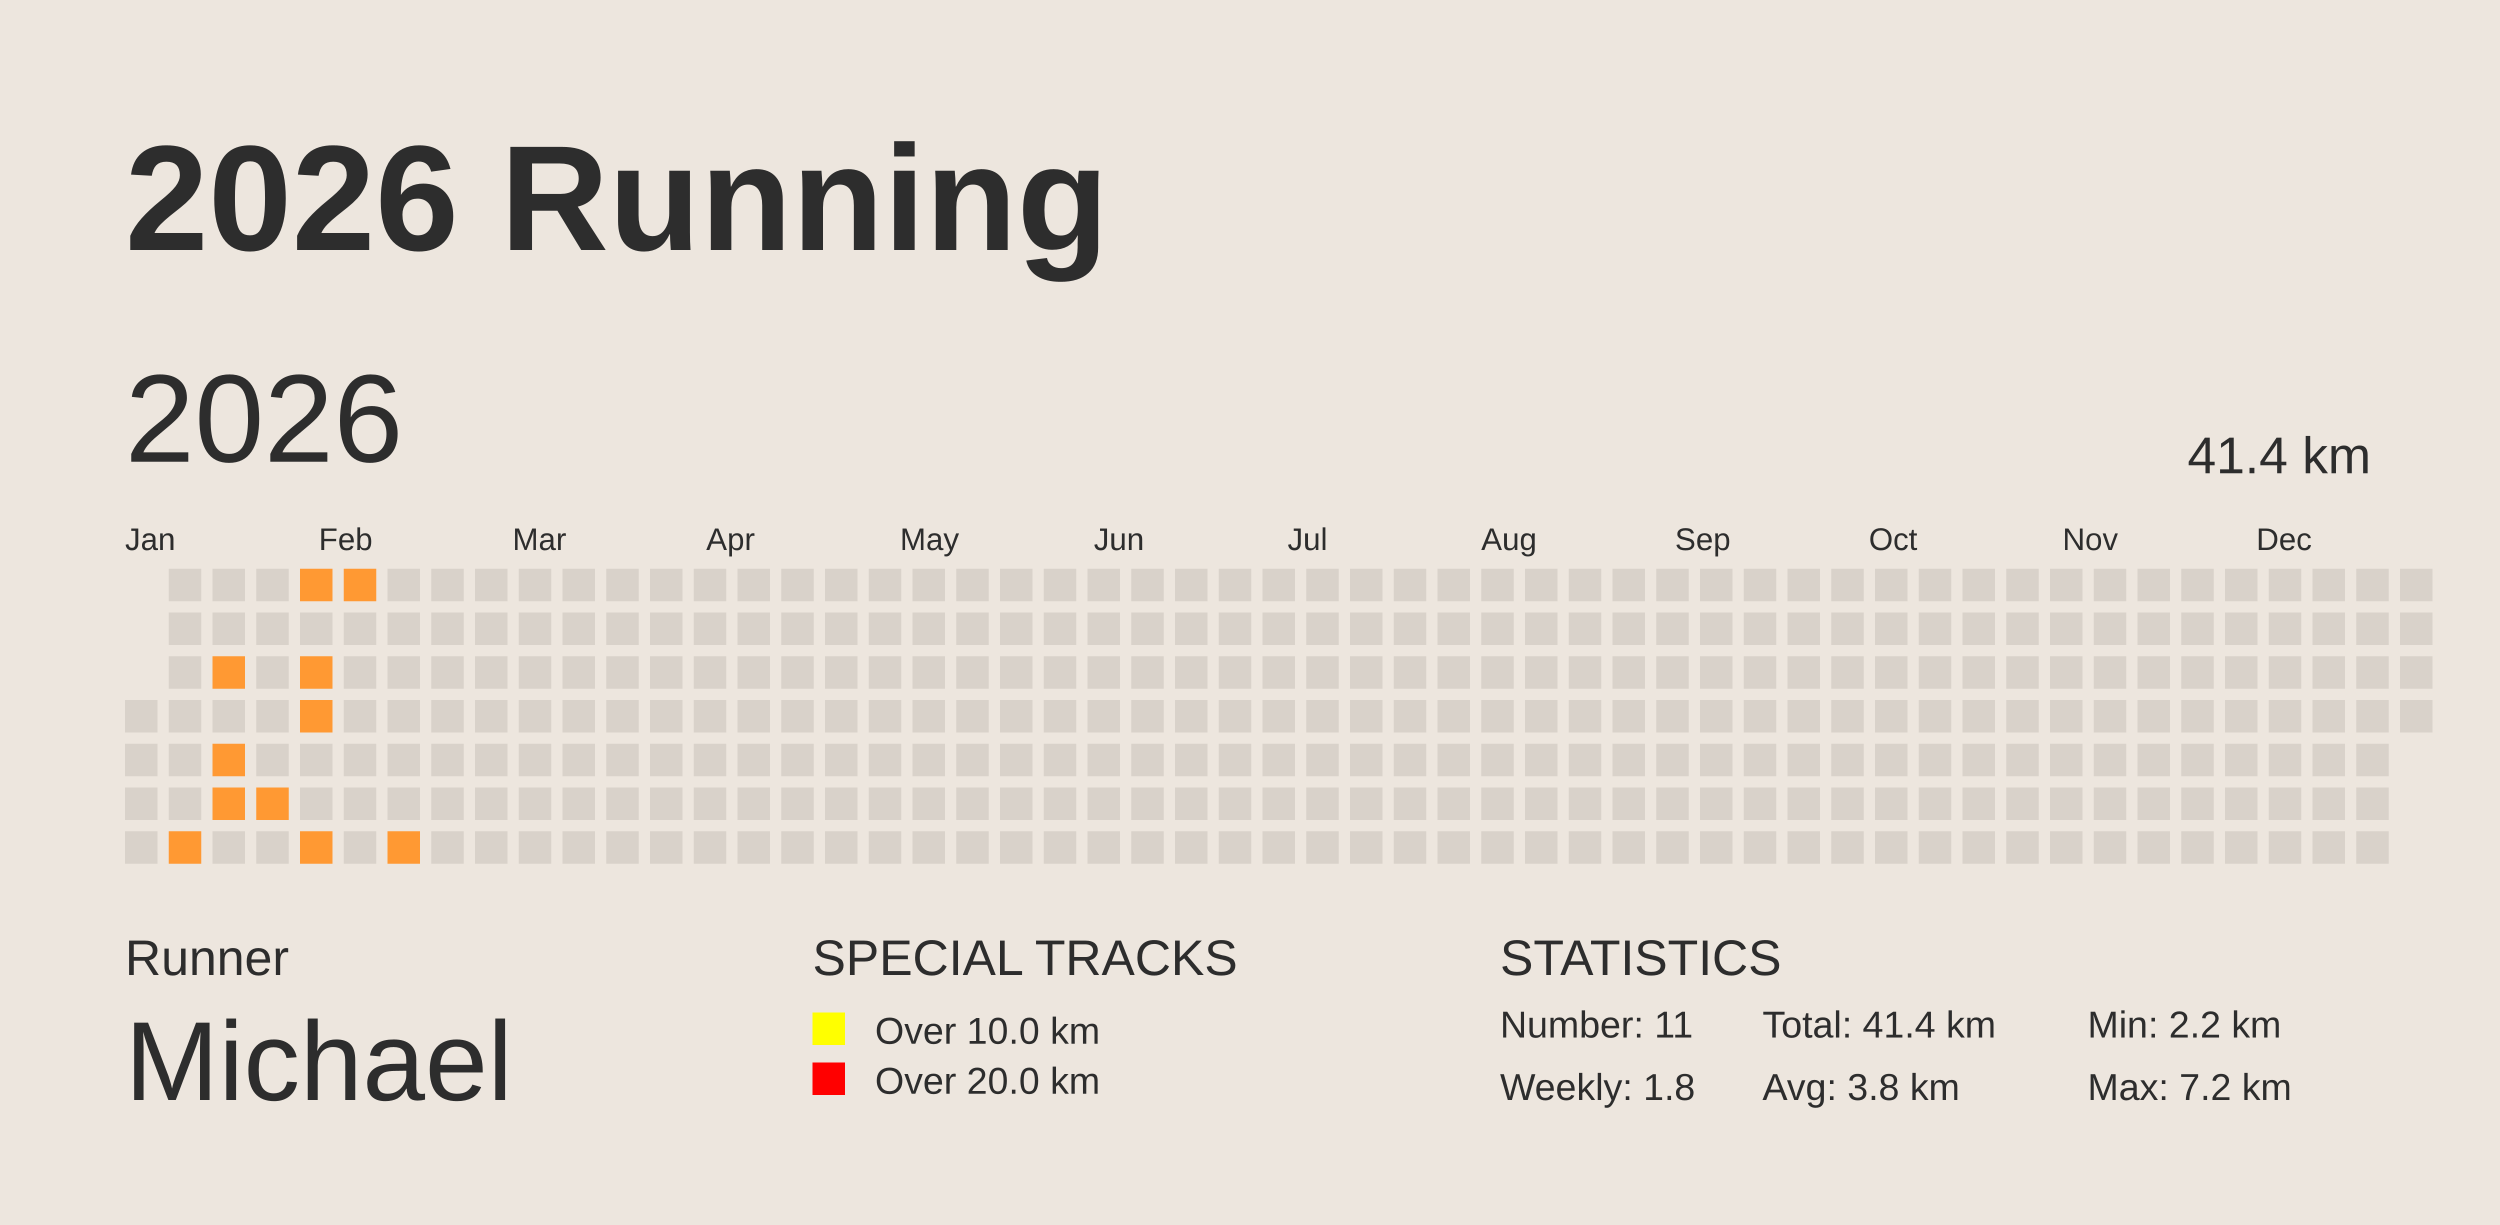
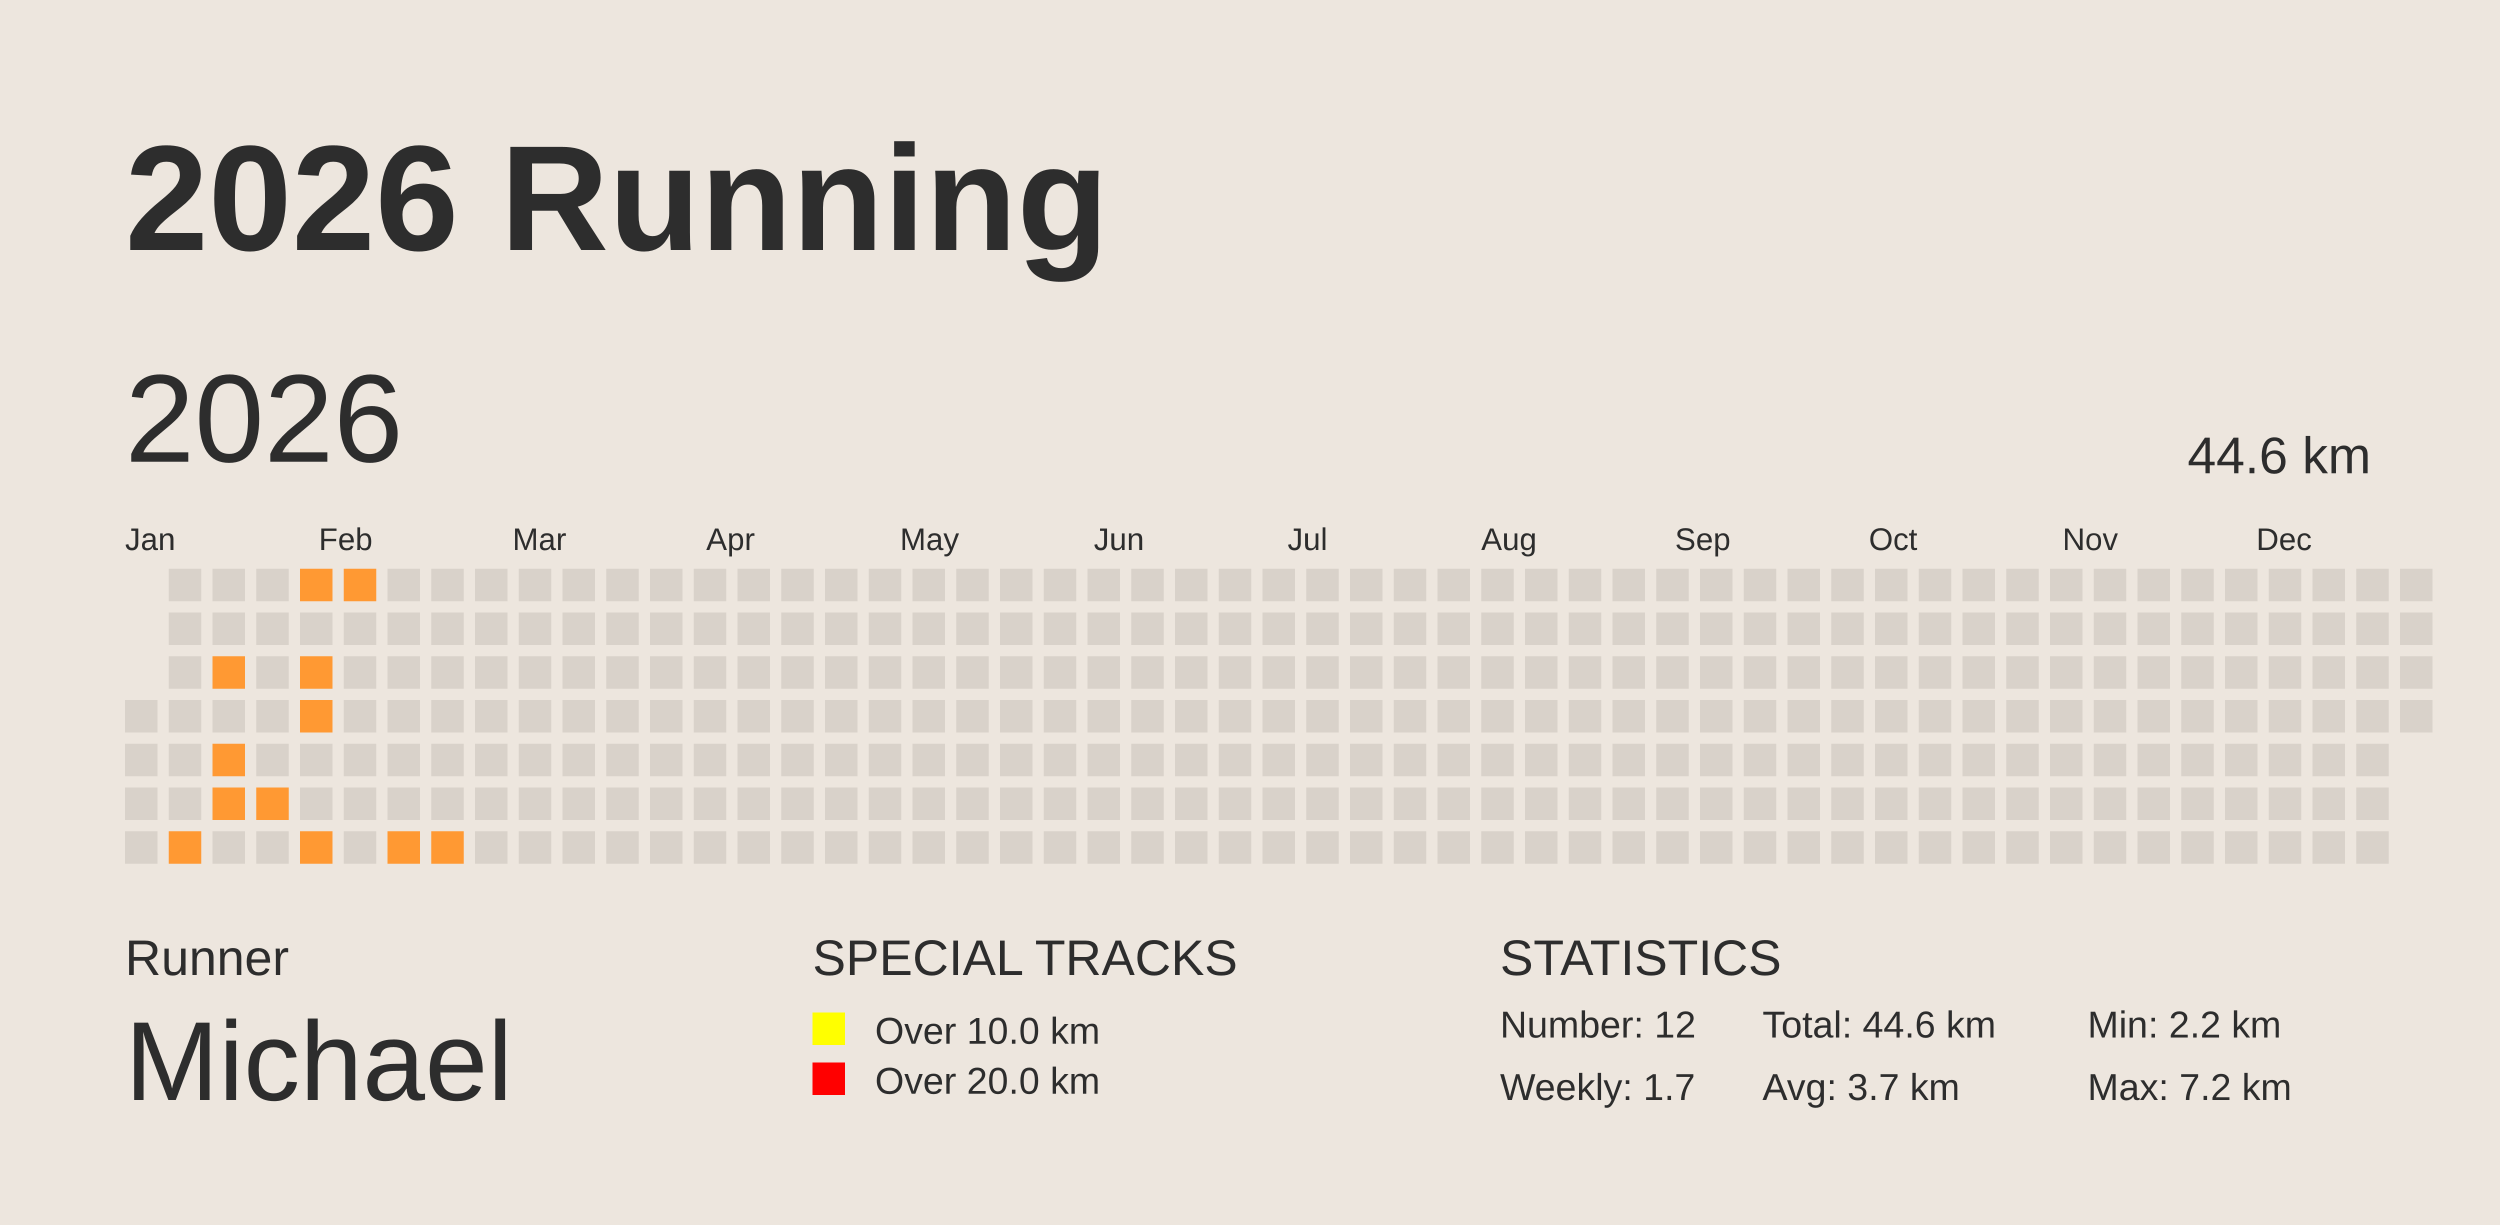
<svg xmlns="http://www.w3.org/2000/svg" baseProfile="full" height="98mm" version="1.1" viewBox="0,0,200,98" width="200mm">
  <defs />
  <rect fill="#EDE6DE" height="98" width="200" x="0" y="0" />
  <text fill="#2D2D2D" style="font-size:12px; font-family:Arial; font-weight:bold;" x="10" y="20">2026 Running</text>
  <text fill="#2D2D2D" style="font-size:4px; font-family:Arial" x="10" y="78">Runner</text>
  <text fill="#2D2D2D" style="font-size:9px; font-family:Arial" x="10" y="88">Michael</text>
  <text fill="#2D2D2D" style="font-size:4px; font-family:Arial" x="65" y="78">SPECIAL TRACKS</text>
  <rect fill="yellow" height="2.6" width="2.6" x="65" y="81" />
  <text fill="#2D2D2D" style="font-size:3px; font-family:Arial" x="70" y="83.5">Over 10.0 km</text>
  <rect fill="red" height="2.6" width="2.6" x="65" y="85" />
  <text fill="#2D2D2D" style="font-size:3px; font-family:Arial" x="70" y="87.5">Over 20.0 km</text>
  <text fill="#2D2D2D" style="font-size:4px; font-family:Arial" x="120" y="78">STATISTICS</text>
-   <text fill="#2D2D2D" style="font-size:3px; font-family:Arial" x="120" y="83">Number: 11</text>
-   <text fill="#2D2D2D" style="font-size:3px; font-family:Arial" x="120" y="88">Weekly: 1.8</text>
-   <text fill="#2D2D2D" style="font-size:3px; font-family:Arial" x="141" y="83">Total: 41.4 km</text>
-   <text fill="#2D2D2D" style="font-size:3px; font-family:Arial" x="141" y="88">Avg: 3.8 km</text>
+   <text fill="#2D2D2D" style="font-size:3px; font-family:Arial" x="120" y="83">Number: 12</text>
+   <text fill="#2D2D2D" style="font-size:3px; font-family:Arial" x="120" y="88">Weekly: 1.7</text>
+   <text fill="#2D2D2D" style="font-size:3px; font-family:Arial" x="141" y="83">Total: 44.6 km</text>
+   <text fill="#2D2D2D" style="font-size:3px; font-family:Arial" x="141" y="88">Avg: 3.7 km</text>
  <text fill="#2D2D2D" style="font-size:3px; font-family:Arial" x="167" y="83">Min: 2.2 km</text>
  <text fill="#2D2D2D" style="font-size:3px; font-family:Arial" x="167" y="88">Max: 7.2 km</text>
  <text dominant-baseline="hanging" fill="#2D2D2D" style="font-size:10.0px; font-family:Arial;" x="10" y="30">2026</text>
-   <text dominant-baseline="hanging" fill="#2D2D2D" style="font-size:4.125px; font-family:Arial;" x="175" y="35">41.4 km</text>
+   <text dominant-baseline="hanging" fill="#2D2D2D" style="font-size:4.125px; font-family:Arial;" x="175" y="35">44.6 km</text>
  <text fill="#2D2D2D" style="font-size:2.5px; font-family:Arial" x="10.0" y="44">Jan</text>
  <text fill="#2D2D2D" style="font-size:2.5px; font-family:Arial" x="25.5" y="44">Feb</text>
  <text fill="#2D2D2D" style="font-size:2.5px; font-family:Arial" x="41.0" y="44">Mar</text>
  <text fill="#2D2D2D" style="font-size:2.5px; font-family:Arial" x="56.5" y="44">Apr</text>
  <text fill="#2D2D2D" style="font-size:2.5px; font-family:Arial" x="72.0" y="44">May</text>
  <text fill="#2D2D2D" style="font-size:2.5px; font-family:Arial" x="87.5" y="44">Jun</text>
  <text fill="#2D2D2D" style="font-size:2.5px; font-family:Arial" x="103.0" y="44">Jul</text>
  <text fill="#2D2D2D" style="font-size:2.5px; font-family:Arial" x="118.5" y="44">Aug</text>
  <text fill="#2D2D2D" style="font-size:2.5px; font-family:Arial" x="134.0" y="44">Sep</text>
  <text fill="#2D2D2D" style="font-size:2.5px; font-family:Arial" x="149.5" y="44">Oct</text>
  <text fill="#2D2D2D" style="font-size:2.5px; font-family:Arial" x="165.0" y="44">Nov</text>
  <text fill="#2D2D2D" style="font-size:2.5px; font-family:Arial" x="180.5" y="44">Dec</text>
  <rect fill="#D9D2CA" height="2.6" width="2.6" x="10.0" y="56.0" />
  <rect fill="#D9D2CA" height="2.6" width="2.6" x="10.0" y="59.5" />
  <rect fill="#D9D2CA" height="2.6" width="2.6" x="10.0" y="63.0" />
  <rect fill="#D9D2CA" height="2.6" width="2.6" x="10.0" y="66.5" />
  <rect fill="#D9D2CA" height="2.6" width="2.6" x="13.5" y="45.5" />
  <rect fill="#D9D2CA" height="2.6" width="2.6" x="13.5" y="49.0" />
  <rect fill="#D9D2CA" height="2.6" width="2.6" x="13.5" y="52.5" />
  <rect fill="#D9D2CA" height="2.6" width="2.6" x="13.5" y="56.0" />
  <rect fill="#D9D2CA" height="2.6" width="2.6" x="13.5" y="59.5" />
  <rect fill="#D9D2CA" height="2.6" width="2.6" x="13.5" y="63.0" />
  <rect fill="#FF9933" height="2.6" width="2.6" x="13.5" y="66.5" />
  <rect fill="#D9D2CA" height="2.6" width="2.6" x="17.0" y="45.5" />
  <rect fill="#D9D2CA" height="2.6" width="2.6" x="17.0" y="49.0" />
  <rect fill="#FF9933" height="2.6" width="2.6" x="17.0" y="52.5" />
  <rect fill="#D9D2CA" height="2.6" width="2.6" x="17.0" y="56.0" />
  <rect fill="#FF9933" height="2.6" width="2.6" x="17.0" y="59.5" />
  <rect fill="#FF9933" height="2.6" width="2.6" x="17.0" y="63.0" />
  <rect fill="#D9D2CA" height="2.6" width="2.6" x="17.0" y="66.5" />
  <rect fill="#D9D2CA" height="2.6" width="2.6" x="20.5" y="45.5" />
  <rect fill="#D9D2CA" height="2.6" width="2.6" x="20.5" y="49.0" />
  <rect fill="#D9D2CA" height="2.6" width="2.6" x="20.5" y="52.5" />
  <rect fill="#D9D2CA" height="2.6" width="2.6" x="20.5" y="56.0" />
  <rect fill="#D9D2CA" height="2.6" width="2.6" x="20.5" y="59.5" />
  <rect fill="#FF9933" height="2.6" width="2.6" x="20.5" y="63.0" />
  <rect fill="#D9D2CA" height="2.6" width="2.6" x="20.5" y="66.5" />
  <rect fill="#FF9933" height="2.6" width="2.6" x="24.0" y="45.5" />
  <rect fill="#D9D2CA" height="2.6" width="2.6" x="24.0" y="49.0" />
  <rect fill="#FF9933" height="2.6" width="2.6" x="24.0" y="52.5" />
  <rect fill="#FF9933" height="2.6" width="2.6" x="24.0" y="56.0" />
  <rect fill="#D9D2CA" height="2.6" width="2.6" x="24.0" y="59.5" />
  <rect fill="#D9D2CA" height="2.6" width="2.6" x="24.0" y="63.0" />
  <rect fill="#FF9933" height="2.6" width="2.6" x="24.0" y="66.5" />
  <rect fill="#FF9933" height="2.6" width="2.6" x="27.5" y="45.5" />
  <rect fill="#D9D2CA" height="2.6" width="2.6" x="27.5" y="49.0" />
  <rect fill="#D9D2CA" height="2.6" width="2.6" x="27.5" y="52.5" />
  <rect fill="#D9D2CA" height="2.6" width="2.6" x="27.5" y="56.0" />
  <rect fill="#D9D2CA" height="2.6" width="2.6" x="27.5" y="59.5" />
  <rect fill="#D9D2CA" height="2.6" width="2.6" x="27.5" y="63.0" />
  <rect fill="#D9D2CA" height="2.6" width="2.6" x="27.5" y="66.5" />
  <rect fill="#D9D2CA" height="2.6" width="2.6" x="31.0" y="45.5" />
  <rect fill="#D9D2CA" height="2.6" width="2.6" x="31.0" y="49.0" />
  <rect fill="#D9D2CA" height="2.6" width="2.6" x="31.0" y="52.5" />
  <rect fill="#D9D2CA" height="2.6" width="2.6" x="31.0" y="56.0" />
  <rect fill="#D9D2CA" height="2.6" width="2.6" x="31.0" y="59.5" />
  <rect fill="#D9D2CA" height="2.6" width="2.6" x="31.0" y="63.0" />
  <rect fill="#FF9933" height="2.6" width="2.6" x="31.0" y="66.5" />
  <rect fill="#D9D2CA" height="2.6" width="2.6" x="34.5" y="45.5" />
  <rect fill="#D9D2CA" height="2.6" width="2.6" x="34.5" y="49.0" />
  <rect fill="#D9D2CA" height="2.6" width="2.6" x="34.5" y="52.5" />
  <rect fill="#D9D2CA" height="2.6" width="2.6" x="34.5" y="56.0" />
  <rect fill="#D9D2CA" height="2.6" width="2.6" x="34.5" y="59.5" />
  <rect fill="#D9D2CA" height="2.6" width="2.6" x="34.5" y="63.0" />
-   <rect fill="#D9D2CA" height="2.6" width="2.6" x="34.5" y="66.5" />
+   <rect fill="#FF9933" height="2.6" width="2.6" x="34.5" y="66.5" />
  <rect fill="#D9D2CA" height="2.6" width="2.6" x="38.0" y="45.5" />
  <rect fill="#D9D2CA" height="2.6" width="2.6" x="38.0" y="49.0" />
  <rect fill="#D9D2CA" height="2.6" width="2.6" x="38.0" y="52.5" />
  <rect fill="#D9D2CA" height="2.6" width="2.6" x="38.0" y="56.0" />
  <rect fill="#D9D2CA" height="2.6" width="2.6" x="38.0" y="59.5" />
  <rect fill="#D9D2CA" height="2.6" width="2.6" x="38.0" y="63.0" />
  <rect fill="#D9D2CA" height="2.6" width="2.6" x="38.0" y="66.5" />
  <rect fill="#D9D2CA" height="2.6" width="2.6" x="41.5" y="45.5" />
  <rect fill="#D9D2CA" height="2.6" width="2.6" x="41.5" y="49.0" />
  <rect fill="#D9D2CA" height="2.6" width="2.6" x="41.5" y="52.5" />
  <rect fill="#D9D2CA" height="2.6" width="2.6" x="41.5" y="56.0" />
  <rect fill="#D9D2CA" height="2.6" width="2.6" x="41.5" y="59.5" />
  <rect fill="#D9D2CA" height="2.6" width="2.6" x="41.5" y="63.0" />
  <rect fill="#D9D2CA" height="2.6" width="2.6" x="41.5" y="66.5" />
  <rect fill="#D9D2CA" height="2.6" width="2.6" x="45.0" y="45.5" />
  <rect fill="#D9D2CA" height="2.6" width="2.6" x="45.0" y="49.0" />
  <rect fill="#D9D2CA" height="2.6" width="2.6" x="45.0" y="52.5" />
  <rect fill="#D9D2CA" height="2.6" width="2.6" x="45.0" y="56.0" />
  <rect fill="#D9D2CA" height="2.6" width="2.6" x="45.0" y="59.5" />
  <rect fill="#D9D2CA" height="2.6" width="2.6" x="45.0" y="63.0" />
  <rect fill="#D9D2CA" height="2.6" width="2.6" x="45.0" y="66.5" />
  <rect fill="#D9D2CA" height="2.6" width="2.6" x="48.5" y="45.5" />
  <rect fill="#D9D2CA" height="2.6" width="2.6" x="48.5" y="49.0" />
  <rect fill="#D9D2CA" height="2.6" width="2.6" x="48.5" y="52.5" />
  <rect fill="#D9D2CA" height="2.6" width="2.6" x="48.5" y="56.0" />
  <rect fill="#D9D2CA" height="2.6" width="2.6" x="48.5" y="59.5" />
  <rect fill="#D9D2CA" height="2.6" width="2.6" x="48.5" y="63.0" />
  <rect fill="#D9D2CA" height="2.6" width="2.6" x="48.5" y="66.5" />
  <rect fill="#D9D2CA" height="2.6" width="2.6" x="52.0" y="45.5" />
  <rect fill="#D9D2CA" height="2.6" width="2.6" x="52.0" y="49.0" />
  <rect fill="#D9D2CA" height="2.6" width="2.6" x="52.0" y="52.5" />
  <rect fill="#D9D2CA" height="2.6" width="2.6" x="52.0" y="56.0" />
  <rect fill="#D9D2CA" height="2.6" width="2.6" x="52.0" y="59.5" />
  <rect fill="#D9D2CA" height="2.6" width="2.6" x="52.0" y="63.0" />
  <rect fill="#D9D2CA" height="2.6" width="2.6" x="52.0" y="66.5" />
  <rect fill="#D9D2CA" height="2.6" width="2.6" x="55.5" y="45.5" />
  <rect fill="#D9D2CA" height="2.6" width="2.6" x="55.5" y="49.0" />
  <rect fill="#D9D2CA" height="2.6" width="2.6" x="55.5" y="52.5" />
  <rect fill="#D9D2CA" height="2.6" width="2.6" x="55.5" y="56.0" />
  <rect fill="#D9D2CA" height="2.6" width="2.6" x="55.5" y="59.5" />
  <rect fill="#D9D2CA" height="2.6" width="2.6" x="55.5" y="63.0" />
  <rect fill="#D9D2CA" height="2.6" width="2.6" x="55.5" y="66.5" />
  <rect fill="#D9D2CA" height="2.6" width="2.6" x="59.0" y="45.5" />
  <rect fill="#D9D2CA" height="2.6" width="2.6" x="59.0" y="49.0" />
  <rect fill="#D9D2CA" height="2.6" width="2.6" x="59.0" y="52.5" />
  <rect fill="#D9D2CA" height="2.6" width="2.6" x="59.0" y="56.0" />
  <rect fill="#D9D2CA" height="2.6" width="2.6" x="59.0" y="59.5" />
  <rect fill="#D9D2CA" height="2.6" width="2.6" x="59.0" y="63.0" />
  <rect fill="#D9D2CA" height="2.6" width="2.6" x="59.0" y="66.5" />
  <rect fill="#D9D2CA" height="2.6" width="2.6" x="62.5" y="45.5" />
  <rect fill="#D9D2CA" height="2.6" width="2.6" x="62.5" y="49.0" />
  <rect fill="#D9D2CA" height="2.6" width="2.6" x="62.5" y="52.5" />
  <rect fill="#D9D2CA" height="2.6" width="2.6" x="62.5" y="56.0" />
  <rect fill="#D9D2CA" height="2.6" width="2.6" x="62.5" y="59.5" />
  <rect fill="#D9D2CA" height="2.6" width="2.6" x="62.5" y="63.0" />
  <rect fill="#D9D2CA" height="2.6" width="2.6" x="62.5" y="66.5" />
  <rect fill="#D9D2CA" height="2.6" width="2.6" x="66.0" y="45.5" />
  <rect fill="#D9D2CA" height="2.6" width="2.6" x="66.0" y="49.0" />
  <rect fill="#D9D2CA" height="2.6" width="2.6" x="66.0" y="52.5" />
  <rect fill="#D9D2CA" height="2.6" width="2.6" x="66.0" y="56.0" />
  <rect fill="#D9D2CA" height="2.6" width="2.6" x="66.0" y="59.5" />
  <rect fill="#D9D2CA" height="2.6" width="2.6" x="66.0" y="63.0" />
  <rect fill="#D9D2CA" height="2.6" width="2.6" x="66.0" y="66.5" />
  <rect fill="#D9D2CA" height="2.6" width="2.6" x="69.5" y="45.5" />
  <rect fill="#D9D2CA" height="2.6" width="2.6" x="69.5" y="49.0" />
  <rect fill="#D9D2CA" height="2.6" width="2.6" x="69.5" y="52.5" />
  <rect fill="#D9D2CA" height="2.6" width="2.6" x="69.5" y="56.0" />
  <rect fill="#D9D2CA" height="2.6" width="2.6" x="69.5" y="59.5" />
  <rect fill="#D9D2CA" height="2.6" width="2.6" x="69.5" y="63.0" />
  <rect fill="#D9D2CA" height="2.6" width="2.6" x="69.5" y="66.5" />
  <rect fill="#D9D2CA" height="2.6" width="2.6" x="73.0" y="45.5" />
  <rect fill="#D9D2CA" height="2.6" width="2.6" x="73.0" y="49.0" />
  <rect fill="#D9D2CA" height="2.6" width="2.6" x="73.0" y="52.5" />
  <rect fill="#D9D2CA" height="2.6" width="2.6" x="73.0" y="56.0" />
  <rect fill="#D9D2CA" height="2.6" width="2.6" x="73.0" y="59.5" />
  <rect fill="#D9D2CA" height="2.6" width="2.6" x="73.0" y="63.0" />
  <rect fill="#D9D2CA" height="2.6" width="2.6" x="73.0" y="66.5" />
  <rect fill="#D9D2CA" height="2.6" width="2.6" x="76.5" y="45.5" />
  <rect fill="#D9D2CA" height="2.6" width="2.6" x="76.5" y="49.0" />
  <rect fill="#D9D2CA" height="2.6" width="2.6" x="76.5" y="52.5" />
  <rect fill="#D9D2CA" height="2.6" width="2.6" x="76.5" y="56.0" />
  <rect fill="#D9D2CA" height="2.6" width="2.6" x="76.5" y="59.5" />
  <rect fill="#D9D2CA" height="2.6" width="2.6" x="76.5" y="63.0" />
  <rect fill="#D9D2CA" height="2.6" width="2.6" x="76.5" y="66.5" />
  <rect fill="#D9D2CA" height="2.6" width="2.6" x="80.0" y="45.5" />
  <rect fill="#D9D2CA" height="2.6" width="2.6" x="80.0" y="49.0" />
  <rect fill="#D9D2CA" height="2.6" width="2.6" x="80.0" y="52.5" />
  <rect fill="#D9D2CA" height="2.6" width="2.6" x="80.0" y="56.0" />
  <rect fill="#D9D2CA" height="2.6" width="2.6" x="80.0" y="59.5" />
  <rect fill="#D9D2CA" height="2.6" width="2.6" x="80.0" y="63.0" />
  <rect fill="#D9D2CA" height="2.6" width="2.6" x="80.0" y="66.5" />
  <rect fill="#D9D2CA" height="2.6" width="2.6" x="83.5" y="45.5" />
  <rect fill="#D9D2CA" height="2.6" width="2.6" x="83.5" y="49.0" />
  <rect fill="#D9D2CA" height="2.6" width="2.6" x="83.5" y="52.5" />
  <rect fill="#D9D2CA" height="2.6" width="2.6" x="83.5" y="56.0" />
  <rect fill="#D9D2CA" height="2.6" width="2.6" x="83.5" y="59.5" />
  <rect fill="#D9D2CA" height="2.6" width="2.6" x="83.5" y="63.0" />
  <rect fill="#D9D2CA" height="2.6" width="2.6" x="83.5" y="66.5" />
  <rect fill="#D9D2CA" height="2.6" width="2.6" x="87.0" y="45.5" />
  <rect fill="#D9D2CA" height="2.6" width="2.6" x="87.0" y="49.0" />
  <rect fill="#D9D2CA" height="2.6" width="2.6" x="87.0" y="52.5" />
  <rect fill="#D9D2CA" height="2.6" width="2.6" x="87.0" y="56.0" />
  <rect fill="#D9D2CA" height="2.6" width="2.6" x="87.0" y="59.5" />
  <rect fill="#D9D2CA" height="2.6" width="2.6" x="87.0" y="63.0" />
  <rect fill="#D9D2CA" height="2.6" width="2.6" x="87.0" y="66.5" />
  <rect fill="#D9D2CA" height="2.6" width="2.6" x="90.5" y="45.5" />
  <rect fill="#D9D2CA" height="2.6" width="2.6" x="90.5" y="49.0" />
  <rect fill="#D9D2CA" height="2.6" width="2.6" x="90.5" y="52.5" />
  <rect fill="#D9D2CA" height="2.6" width="2.6" x="90.5" y="56.0" />
  <rect fill="#D9D2CA" height="2.6" width="2.6" x="90.5" y="59.5" />
  <rect fill="#D9D2CA" height="2.6" width="2.6" x="90.5" y="63.0" />
  <rect fill="#D9D2CA" height="2.6" width="2.6" x="90.5" y="66.5" />
  <rect fill="#D9D2CA" height="2.6" width="2.6" x="94.0" y="45.5" />
  <rect fill="#D9D2CA" height="2.6" width="2.6" x="94.0" y="49.0" />
  <rect fill="#D9D2CA" height="2.6" width="2.6" x="94.0" y="52.5" />
  <rect fill="#D9D2CA" height="2.6" width="2.6" x="94.0" y="56.0" />
  <rect fill="#D9D2CA" height="2.6" width="2.6" x="94.0" y="59.5" />
  <rect fill="#D9D2CA" height="2.6" width="2.6" x="94.0" y="63.0" />
  <rect fill="#D9D2CA" height="2.6" width="2.6" x="94.0" y="66.5" />
  <rect fill="#D9D2CA" height="2.6" width="2.6" x="97.5" y="45.5" />
  <rect fill="#D9D2CA" height="2.6" width="2.6" x="97.5" y="49.0" />
  <rect fill="#D9D2CA" height="2.6" width="2.6" x="97.5" y="52.5" />
  <rect fill="#D9D2CA" height="2.6" width="2.6" x="97.5" y="56.0" />
  <rect fill="#D9D2CA" height="2.6" width="2.6" x="97.5" y="59.5" />
  <rect fill="#D9D2CA" height="2.6" width="2.6" x="97.5" y="63.0" />
  <rect fill="#D9D2CA" height="2.6" width="2.6" x="97.5" y="66.5" />
  <rect fill="#D9D2CA" height="2.6" width="2.6" x="101.0" y="45.5" />
  <rect fill="#D9D2CA" height="2.6" width="2.6" x="101.0" y="49.0" />
  <rect fill="#D9D2CA" height="2.6" width="2.6" x="101.0" y="52.5" />
  <rect fill="#D9D2CA" height="2.6" width="2.6" x="101.0" y="56.0" />
  <rect fill="#D9D2CA" height="2.6" width="2.6" x="101.0" y="59.5" />
  <rect fill="#D9D2CA" height="2.6" width="2.6" x="101.0" y="63.0" />
  <rect fill="#D9D2CA" height="2.6" width="2.6" x="101.0" y="66.5" />
  <rect fill="#D9D2CA" height="2.6" width="2.6" x="104.5" y="45.5" />
  <rect fill="#D9D2CA" height="2.6" width="2.6" x="104.5" y="49.0" />
  <rect fill="#D9D2CA" height="2.6" width="2.6" x="104.5" y="52.5" />
  <rect fill="#D9D2CA" height="2.6" width="2.6" x="104.5" y="56.0" />
  <rect fill="#D9D2CA" height="2.6" width="2.6" x="104.5" y="59.5" />
  <rect fill="#D9D2CA" height="2.6" width="2.6" x="104.5" y="63.0" />
  <rect fill="#D9D2CA" height="2.6" width="2.6" x="104.5" y="66.5" />
  <rect fill="#D9D2CA" height="2.6" width="2.6" x="108.0" y="45.5" />
  <rect fill="#D9D2CA" height="2.6" width="2.6" x="108.0" y="49.0" />
  <rect fill="#D9D2CA" height="2.6" width="2.6" x="108.0" y="52.5" />
  <rect fill="#D9D2CA" height="2.6" width="2.6" x="108.0" y="56.0" />
  <rect fill="#D9D2CA" height="2.6" width="2.6" x="108.0" y="59.5" />
  <rect fill="#D9D2CA" height="2.6" width="2.6" x="108.0" y="63.0" />
  <rect fill="#D9D2CA" height="2.6" width="2.6" x="108.0" y="66.5" />
  <rect fill="#D9D2CA" height="2.6" width="2.6" x="111.5" y="45.5" />
  <rect fill="#D9D2CA" height="2.6" width="2.6" x="111.5" y="49.0" />
  <rect fill="#D9D2CA" height="2.6" width="2.6" x="111.5" y="52.5" />
  <rect fill="#D9D2CA" height="2.6" width="2.6" x="111.5" y="56.0" />
  <rect fill="#D9D2CA" height="2.6" width="2.6" x="111.5" y="59.5" />
  <rect fill="#D9D2CA" height="2.6" width="2.6" x="111.5" y="63.0" />
  <rect fill="#D9D2CA" height="2.6" width="2.6" x="111.5" y="66.5" />
  <rect fill="#D9D2CA" height="2.6" width="2.6" x="115.0" y="45.5" />
  <rect fill="#D9D2CA" height="2.6" width="2.6" x="115.0" y="49.0" />
  <rect fill="#D9D2CA" height="2.6" width="2.6" x="115.0" y="52.5" />
  <rect fill="#D9D2CA" height="2.6" width="2.6" x="115.0" y="56.0" />
  <rect fill="#D9D2CA" height="2.6" width="2.6" x="115.0" y="59.5" />
  <rect fill="#D9D2CA" height="2.6" width="2.6" x="115.0" y="63.0" />
  <rect fill="#D9D2CA" height="2.6" width="2.6" x="115.0" y="66.5" />
  <rect fill="#D9D2CA" height="2.6" width="2.6" x="118.5" y="45.5" />
  <rect fill="#D9D2CA" height="2.6" width="2.6" x="118.5" y="49.0" />
  <rect fill="#D9D2CA" height="2.6" width="2.6" x="118.5" y="52.5" />
  <rect fill="#D9D2CA" height="2.6" width="2.6" x="118.5" y="56.0" />
  <rect fill="#D9D2CA" height="2.6" width="2.6" x="118.5" y="59.5" />
  <rect fill="#D9D2CA" height="2.6" width="2.6" x="118.5" y="63.0" />
  <rect fill="#D9D2CA" height="2.6" width="2.6" x="118.5" y="66.5" />
  <rect fill="#D9D2CA" height="2.6" width="2.6" x="122.0" y="45.5" />
  <rect fill="#D9D2CA" height="2.6" width="2.6" x="122.0" y="49.0" />
  <rect fill="#D9D2CA" height="2.6" width="2.6" x="122.0" y="52.5" />
  <rect fill="#D9D2CA" height="2.6" width="2.6" x="122.0" y="56.0" />
  <rect fill="#D9D2CA" height="2.6" width="2.6" x="122.0" y="59.5" />
  <rect fill="#D9D2CA" height="2.6" width="2.6" x="122.0" y="63.0" />
  <rect fill="#D9D2CA" height="2.6" width="2.6" x="122.0" y="66.5" />
  <rect fill="#D9D2CA" height="2.6" width="2.6" x="125.5" y="45.5" />
  <rect fill="#D9D2CA" height="2.6" width="2.6" x="125.5" y="49.0" />
  <rect fill="#D9D2CA" height="2.6" width="2.6" x="125.5" y="52.5" />
  <rect fill="#D9D2CA" height="2.6" width="2.6" x="125.5" y="56.0" />
  <rect fill="#D9D2CA" height="2.6" width="2.6" x="125.5" y="59.5" />
  <rect fill="#D9D2CA" height="2.6" width="2.6" x="125.5" y="63.0" />
  <rect fill="#D9D2CA" height="2.6" width="2.6" x="125.5" y="66.5" />
  <rect fill="#D9D2CA" height="2.6" width="2.6" x="129.0" y="45.5" />
  <rect fill="#D9D2CA" height="2.6" width="2.6" x="129.0" y="49.0" />
  <rect fill="#D9D2CA" height="2.6" width="2.6" x="129.0" y="52.5" />
  <rect fill="#D9D2CA" height="2.6" width="2.6" x="129.0" y="56.0" />
  <rect fill="#D9D2CA" height="2.6" width="2.6" x="129.0" y="59.5" />
  <rect fill="#D9D2CA" height="2.6" width="2.6" x="129.0" y="63.0" />
  <rect fill="#D9D2CA" height="2.6" width="2.6" x="129.0" y="66.5" />
  <rect fill="#D9D2CA" height="2.6" width="2.6" x="132.5" y="45.5" />
  <rect fill="#D9D2CA" height="2.6" width="2.6" x="132.5" y="49.0" />
  <rect fill="#D9D2CA" height="2.6" width="2.6" x="132.5" y="52.5" />
  <rect fill="#D9D2CA" height="2.6" width="2.6" x="132.5" y="56.0" />
  <rect fill="#D9D2CA" height="2.6" width="2.6" x="132.5" y="59.5" />
  <rect fill="#D9D2CA" height="2.6" width="2.6" x="132.5" y="63.0" />
  <rect fill="#D9D2CA" height="2.6" width="2.6" x="132.5" y="66.5" />
  <rect fill="#D9D2CA" height="2.6" width="2.6" x="136.0" y="45.5" />
  <rect fill="#D9D2CA" height="2.6" width="2.6" x="136.0" y="49.0" />
  <rect fill="#D9D2CA" height="2.6" width="2.6" x="136.0" y="52.5" />
  <rect fill="#D9D2CA" height="2.6" width="2.6" x="136.0" y="56.0" />
  <rect fill="#D9D2CA" height="2.6" width="2.6" x="136.0" y="59.5" />
  <rect fill="#D9D2CA" height="2.6" width="2.6" x="136.0" y="63.0" />
  <rect fill="#D9D2CA" height="2.6" width="2.6" x="136.0" y="66.5" />
  <rect fill="#D9D2CA" height="2.6" width="2.6" x="139.5" y="45.5" />
  <rect fill="#D9D2CA" height="2.6" width="2.6" x="139.5" y="49.0" />
  <rect fill="#D9D2CA" height="2.6" width="2.6" x="139.5" y="52.5" />
  <rect fill="#D9D2CA" height="2.6" width="2.6" x="139.5" y="56.0" />
  <rect fill="#D9D2CA" height="2.6" width="2.6" x="139.5" y="59.5" />
  <rect fill="#D9D2CA" height="2.6" width="2.6" x="139.5" y="63.0" />
  <rect fill="#D9D2CA" height="2.6" width="2.6" x="139.5" y="66.5" />
  <rect fill="#D9D2CA" height="2.6" width="2.6" x="143.0" y="45.5" />
  <rect fill="#D9D2CA" height="2.6" width="2.6" x="143.0" y="49.0" />
  <rect fill="#D9D2CA" height="2.6" width="2.6" x="143.0" y="52.5" />
  <rect fill="#D9D2CA" height="2.6" width="2.6" x="143.0" y="56.0" />
  <rect fill="#D9D2CA" height="2.6" width="2.6" x="143.0" y="59.5" />
  <rect fill="#D9D2CA" height="2.6" width="2.6" x="143.0" y="63.0" />
  <rect fill="#D9D2CA" height="2.6" width="2.6" x="143.0" y="66.5" />
  <rect fill="#D9D2CA" height="2.6" width="2.6" x="146.5" y="45.5" />
  <rect fill="#D9D2CA" height="2.6" width="2.6" x="146.5" y="49.0" />
  <rect fill="#D9D2CA" height="2.6" width="2.6" x="146.5" y="52.5" />
  <rect fill="#D9D2CA" height="2.6" width="2.6" x="146.5" y="56.0" />
  <rect fill="#D9D2CA" height="2.6" width="2.6" x="146.5" y="59.5" />
  <rect fill="#D9D2CA" height="2.6" width="2.6" x="146.5" y="63.0" />
  <rect fill="#D9D2CA" height="2.6" width="2.6" x="146.5" y="66.5" />
  <rect fill="#D9D2CA" height="2.6" width="2.6" x="150.0" y="45.5" />
  <rect fill="#D9D2CA" height="2.6" width="2.6" x="150.0" y="49.0" />
  <rect fill="#D9D2CA" height="2.6" width="2.6" x="150.0" y="52.5" />
  <rect fill="#D9D2CA" height="2.6" width="2.6" x="150.0" y="56.0" />
  <rect fill="#D9D2CA" height="2.6" width="2.6" x="150.0" y="59.5" />
  <rect fill="#D9D2CA" height="2.6" width="2.6" x="150.0" y="63.0" />
  <rect fill="#D9D2CA" height="2.6" width="2.6" x="150.0" y="66.5" />
  <rect fill="#D9D2CA" height="2.6" width="2.6" x="153.5" y="45.5" />
  <rect fill="#D9D2CA" height="2.6" width="2.6" x="153.5" y="49.0" />
  <rect fill="#D9D2CA" height="2.6" width="2.6" x="153.5" y="52.5" />
  <rect fill="#D9D2CA" height="2.6" width="2.6" x="153.5" y="56.0" />
  <rect fill="#D9D2CA" height="2.6" width="2.6" x="153.5" y="59.5" />
  <rect fill="#D9D2CA" height="2.6" width="2.6" x="153.5" y="63.0" />
  <rect fill="#D9D2CA" height="2.6" width="2.6" x="153.5" y="66.5" />
  <rect fill="#D9D2CA" height="2.6" width="2.6" x="157.0" y="45.5" />
  <rect fill="#D9D2CA" height="2.6" width="2.6" x="157.0" y="49.0" />
  <rect fill="#D9D2CA" height="2.6" width="2.6" x="157.0" y="52.5" />
  <rect fill="#D9D2CA" height="2.6" width="2.6" x="157.0" y="56.0" />
  <rect fill="#D9D2CA" height="2.6" width="2.6" x="157.0" y="59.5" />
  <rect fill="#D9D2CA" height="2.6" width="2.6" x="157.0" y="63.0" />
  <rect fill="#D9D2CA" height="2.6" width="2.6" x="157.0" y="66.5" />
  <rect fill="#D9D2CA" height="2.6" width="2.6" x="160.5" y="45.5" />
  <rect fill="#D9D2CA" height="2.6" width="2.6" x="160.5" y="49.0" />
  <rect fill="#D9D2CA" height="2.6" width="2.6" x="160.5" y="52.5" />
  <rect fill="#D9D2CA" height="2.6" width="2.6" x="160.5" y="56.0" />
  <rect fill="#D9D2CA" height="2.6" width="2.6" x="160.5" y="59.5" />
  <rect fill="#D9D2CA" height="2.6" width="2.6" x="160.5" y="63.0" />
  <rect fill="#D9D2CA" height="2.6" width="2.6" x="160.5" y="66.5" />
  <rect fill="#D9D2CA" height="2.6" width="2.6" x="164.0" y="45.5" />
  <rect fill="#D9D2CA" height="2.6" width="2.6" x="164.0" y="49.0" />
  <rect fill="#D9D2CA" height="2.6" width="2.6" x="164.0" y="52.5" />
  <rect fill="#D9D2CA" height="2.6" width="2.6" x="164.0" y="56.0" />
  <rect fill="#D9D2CA" height="2.6" width="2.6" x="164.0" y="59.5" />
  <rect fill="#D9D2CA" height="2.6" width="2.6" x="164.0" y="63.0" />
  <rect fill="#D9D2CA" height="2.6" width="2.6" x="164.0" y="66.5" />
  <rect fill="#D9D2CA" height="2.6" width="2.6" x="167.5" y="45.5" />
  <rect fill="#D9D2CA" height="2.6" width="2.6" x="167.5" y="49.0" />
  <rect fill="#D9D2CA" height="2.6" width="2.6" x="167.5" y="52.5" />
  <rect fill="#D9D2CA" height="2.6" width="2.6" x="167.5" y="56.0" />
  <rect fill="#D9D2CA" height="2.6" width="2.6" x="167.5" y="59.5" />
  <rect fill="#D9D2CA" height="2.6" width="2.6" x="167.5" y="63.0" />
  <rect fill="#D9D2CA" height="2.6" width="2.6" x="167.5" y="66.5" />
  <rect fill="#D9D2CA" height="2.6" width="2.6" x="171.0" y="45.5" />
  <rect fill="#D9D2CA" height="2.6" width="2.6" x="171.0" y="49.0" />
  <rect fill="#D9D2CA" height="2.6" width="2.6" x="171.0" y="52.5" />
  <rect fill="#D9D2CA" height="2.6" width="2.6" x="171.0" y="56.0" />
  <rect fill="#D9D2CA" height="2.6" width="2.6" x="171.0" y="59.5" />
  <rect fill="#D9D2CA" height="2.6" width="2.6" x="171.0" y="63.0" />
  <rect fill="#D9D2CA" height="2.6" width="2.6" x="171.0" y="66.5" />
  <rect fill="#D9D2CA" height="2.6" width="2.6" x="174.5" y="45.5" />
  <rect fill="#D9D2CA" height="2.6" width="2.6" x="174.5" y="49.0" />
  <rect fill="#D9D2CA" height="2.6" width="2.6" x="174.5" y="52.5" />
  <rect fill="#D9D2CA" height="2.6" width="2.6" x="174.5" y="56.0" />
  <rect fill="#D9D2CA" height="2.6" width="2.6" x="174.5" y="59.5" />
  <rect fill="#D9D2CA" height="2.6" width="2.6" x="174.5" y="63.0" />
  <rect fill="#D9D2CA" height="2.6" width="2.6" x="174.5" y="66.5" />
  <rect fill="#D9D2CA" height="2.6" width="2.6" x="178.0" y="45.5" />
  <rect fill="#D9D2CA" height="2.6" width="2.6" x="178.0" y="49.0" />
  <rect fill="#D9D2CA" height="2.6" width="2.6" x="178.0" y="52.5" />
  <rect fill="#D9D2CA" height="2.6" width="2.6" x="178.0" y="56.0" />
  <rect fill="#D9D2CA" height="2.6" width="2.6" x="178.0" y="59.5" />
  <rect fill="#D9D2CA" height="2.6" width="2.6" x="178.0" y="63.0" />
  <rect fill="#D9D2CA" height="2.6" width="2.6" x="178.0" y="66.5" />
  <rect fill="#D9D2CA" height="2.6" width="2.6" x="181.5" y="45.5" />
  <rect fill="#D9D2CA" height="2.6" width="2.6" x="181.5" y="49.0" />
  <rect fill="#D9D2CA" height="2.6" width="2.6" x="181.5" y="52.5" />
  <rect fill="#D9D2CA" height="2.6" width="2.6" x="181.5" y="56.0" />
  <rect fill="#D9D2CA" height="2.6" width="2.6" x="181.5" y="59.5" />
  <rect fill="#D9D2CA" height="2.6" width="2.6" x="181.5" y="63.0" />
  <rect fill="#D9D2CA" height="2.6" width="2.6" x="181.5" y="66.5" />
  <rect fill="#D9D2CA" height="2.6" width="2.6" x="185.0" y="45.5" />
  <rect fill="#D9D2CA" height="2.6" width="2.6" x="185.0" y="49.0" />
  <rect fill="#D9D2CA" height="2.6" width="2.6" x="185.0" y="52.5" />
  <rect fill="#D9D2CA" height="2.6" width="2.6" x="185.0" y="56.0" />
  <rect fill="#D9D2CA" height="2.6" width="2.6" x="185.0" y="59.5" />
  <rect fill="#D9D2CA" height="2.6" width="2.6" x="185.0" y="63.0" />
  <rect fill="#D9D2CA" height="2.6" width="2.6" x="185.0" y="66.5" />
  <rect fill="#D9D2CA" height="2.6" width="2.6" x="188.5" y="45.5" />
  <rect fill="#D9D2CA" height="2.6" width="2.6" x="188.5" y="49.0" />
  <rect fill="#D9D2CA" height="2.6" width="2.6" x="188.5" y="52.5" />
  <rect fill="#D9D2CA" height="2.6" width="2.6" x="188.5" y="56.0" />
  <rect fill="#D9D2CA" height="2.6" width="2.6" x="188.5" y="59.5" />
  <rect fill="#D9D2CA" height="2.6" width="2.6" x="188.5" y="63.0" />
  <rect fill="#D9D2CA" height="2.6" width="2.6" x="188.5" y="66.5" />
  <rect fill="#D9D2CA" height="2.6" width="2.6" x="192.0" y="45.5" />
  <rect fill="#D9D2CA" height="2.6" width="2.6" x="192.0" y="49.0" />
  <rect fill="#D9D2CA" height="2.6" width="2.6" x="192.0" y="52.5" />
  <rect fill="#D9D2CA" height="2.6" width="2.6" x="192.0" y="56.0" />
</svg>
